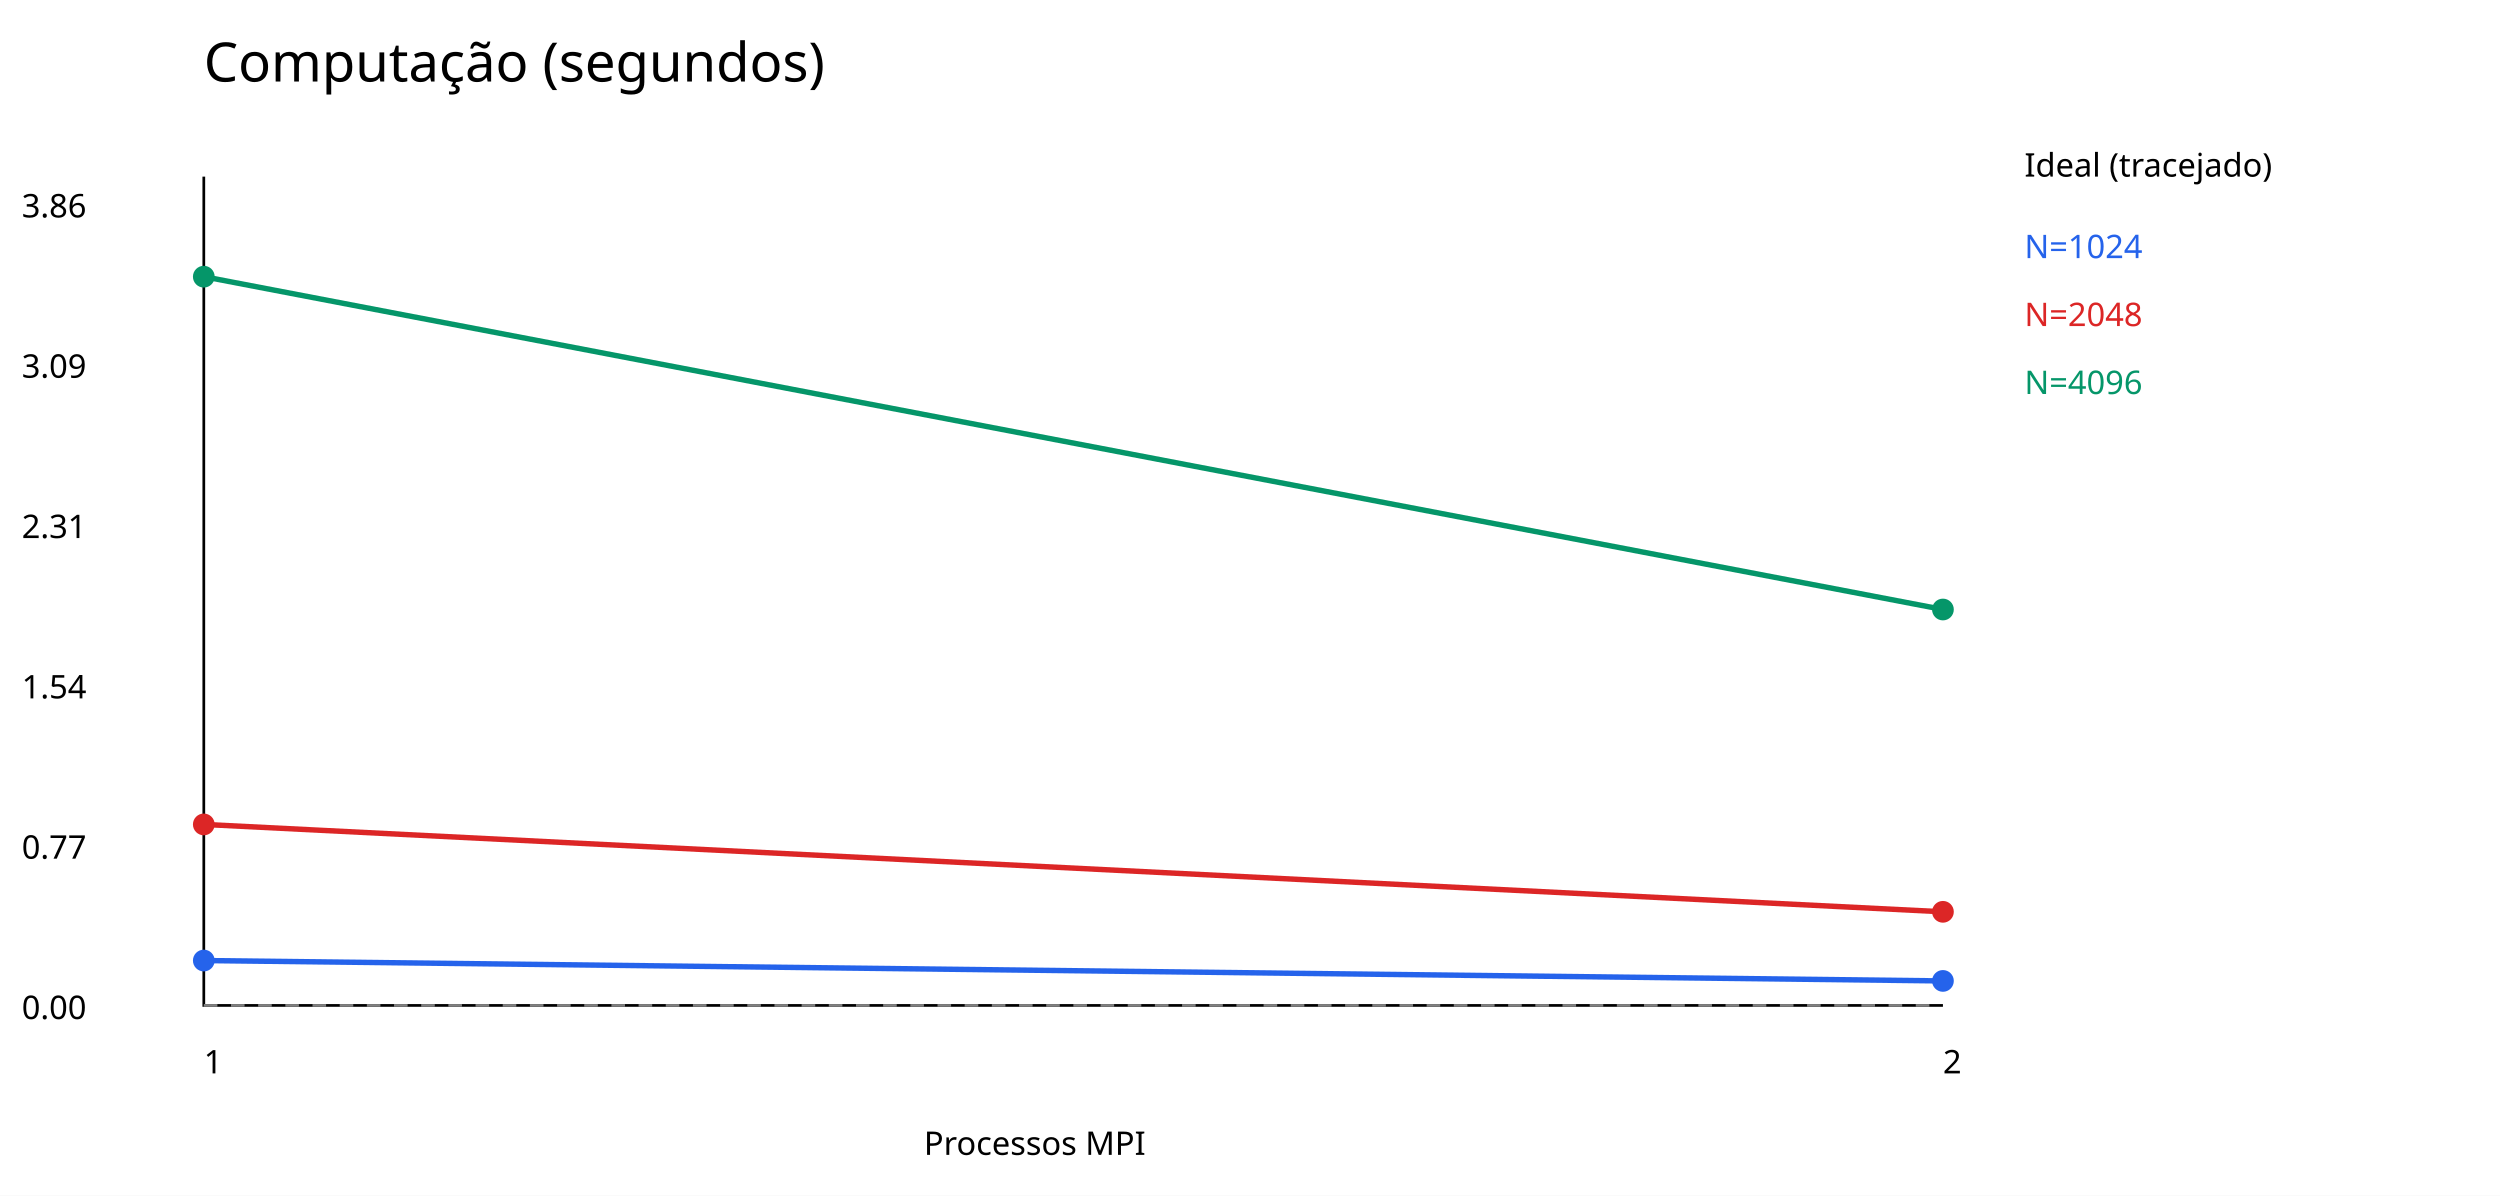
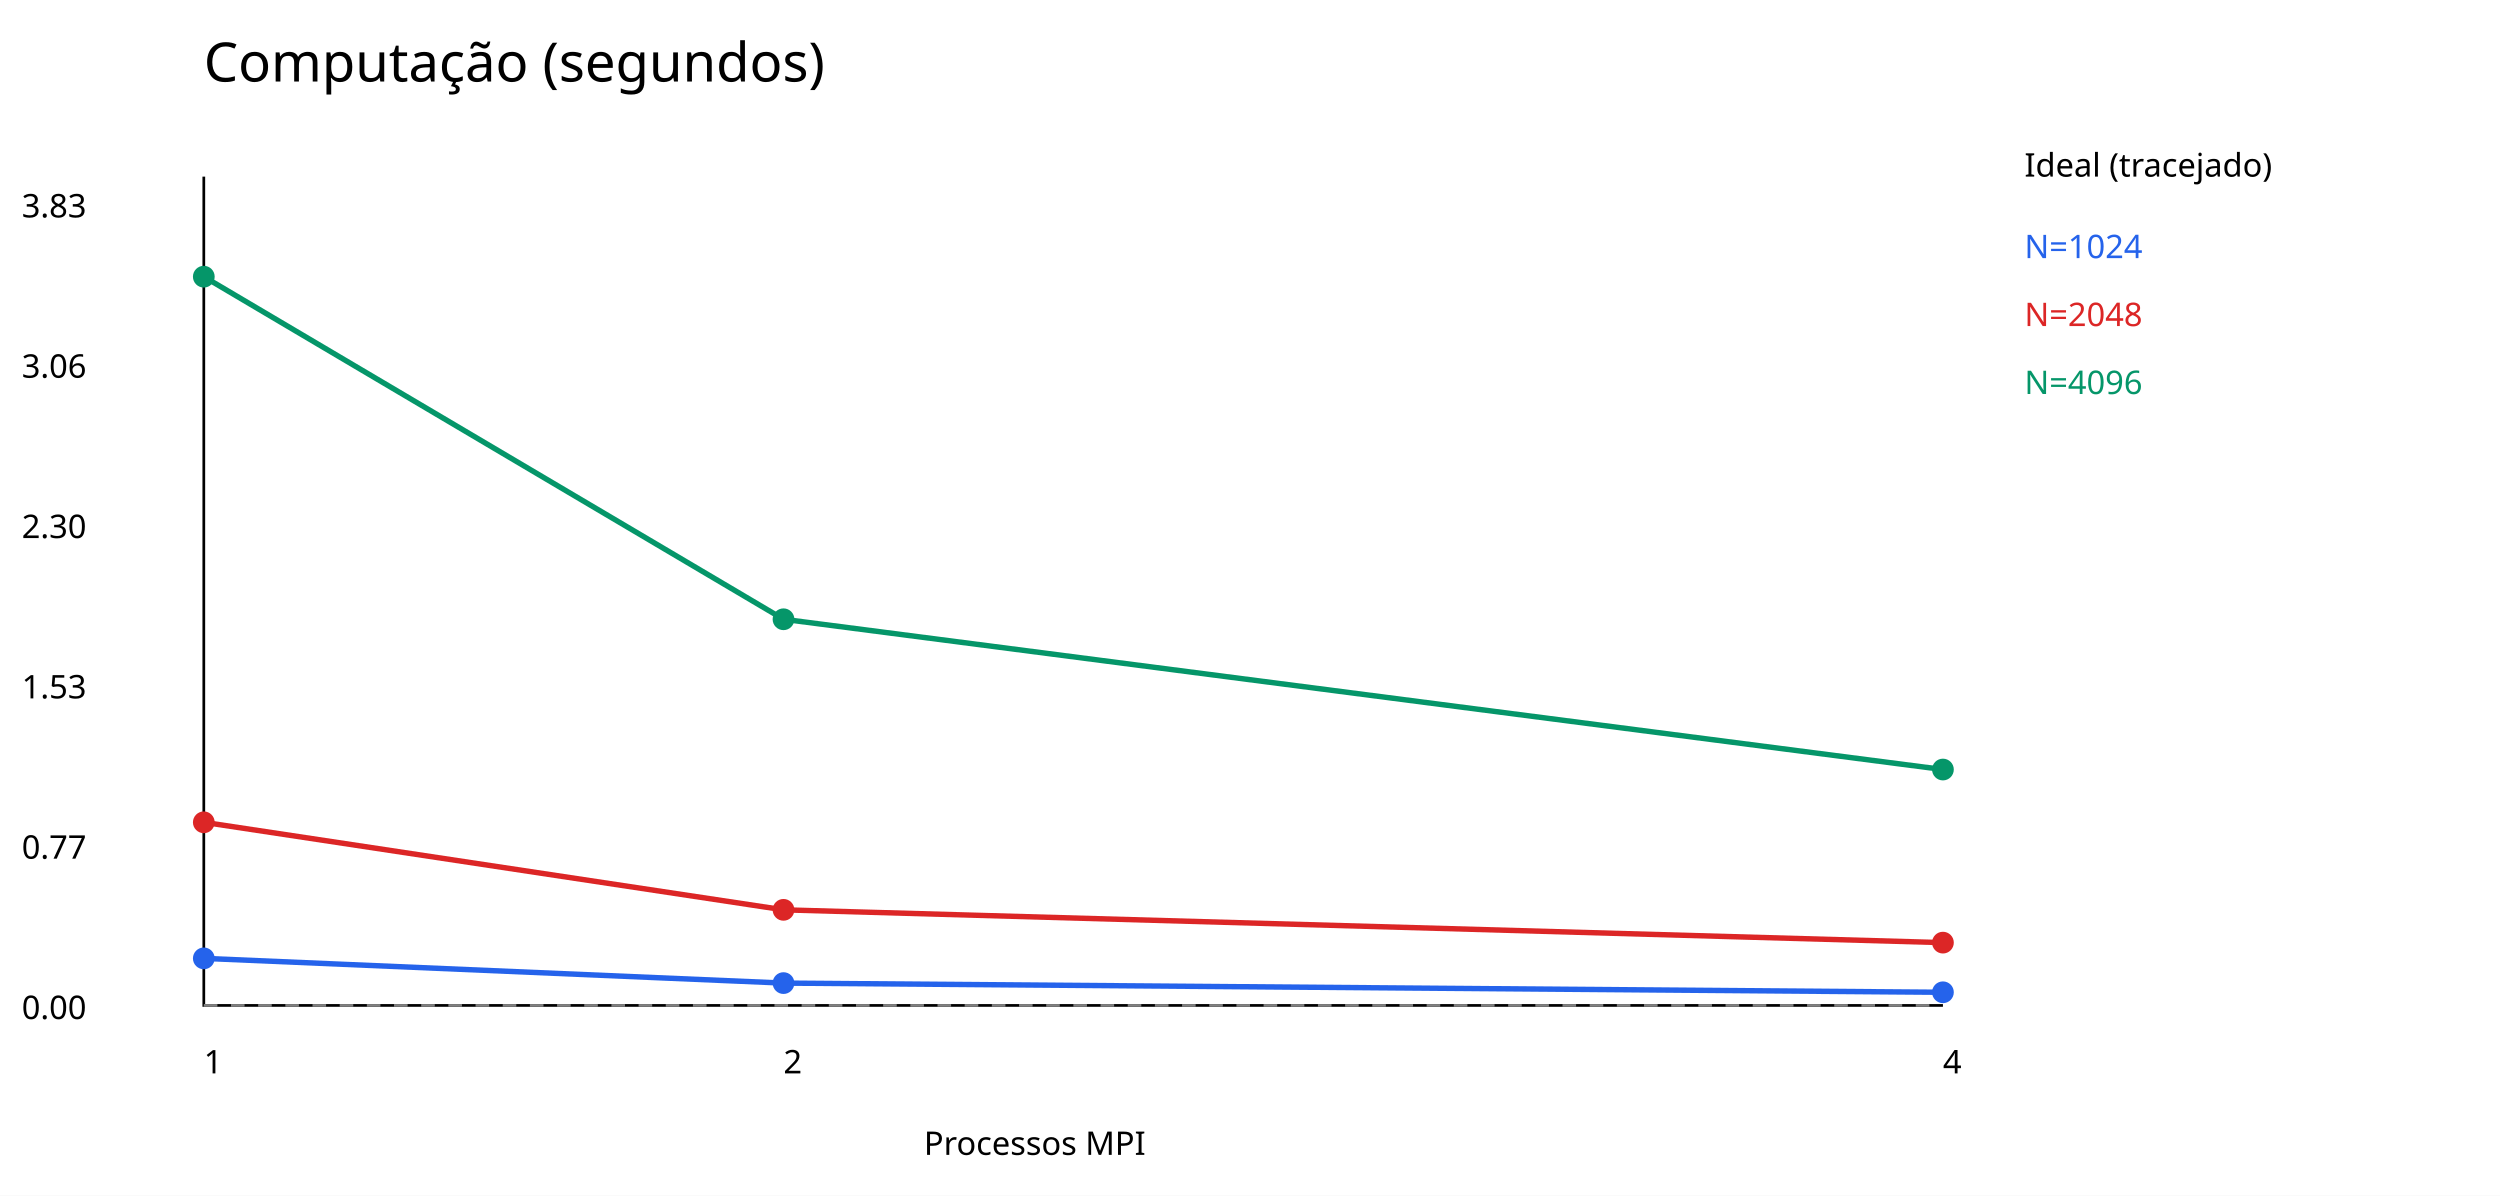
<svg xmlns="http://www.w3.org/2000/svg" width="920" height="440" viewBox="0 0 920 440">
  <rect width="920" height="440" fill="white" />
  <text x="75" y="30" font-family="sans-serif" font-size="20">Computação (segundos)</text>
  <path d="M75 65V370H715" fill="none" stroke="black" />
  <text x="340" y="425" font-family="sans-serif">Processos MPI</text>
  <text x="8" y="375.0" font-family="sans-serif">0.00</text>
  <text x="8" y="316.0" font-family="sans-serif">0.77</text>
-   <text x="8" y="257.0" font-family="sans-serif">1.54</text>
-   <text x="8" y="198.0" font-family="sans-serif">2.31</text>
-   <text x="8" y="139.0" font-family="sans-serif">3.09</text>
-   <text x="8" y="80.0" font-family="sans-serif">3.86</text>
+   <text x="8" y="257.0" font-family="sans-serif">1.53</text>
+   <text x="8" y="198.0" font-family="sans-serif">2.30</text>
+   <text x="8" y="139.0" font-family="sans-serif">3.06</text>
+   <text x="8" y="80.0" font-family="sans-serif">3.83</text>
  <text x="75.0" y="395" font-family="sans-serif">1</text>
-   <text x="715.0" y="395" font-family="sans-serif">2</text>
+   <text x="288.3" y="395" font-family="sans-serif">2</text>
+   <text x="715.0" y="395" font-family="sans-serif">4</text>
  <path d="M75.0 370.0L715.0 370.0" stroke="gray" stroke-dasharray="5 5" />
  <text x="745" y="65" font-family="sans-serif">Ideal (tracejado)</text>
-   <polyline points="75.00,353.48 715.00,360.98" fill="none" stroke="#2563eb" stroke-width="2" />
-   <circle cx="75.00" cy="353.48" r="4" fill="#2563eb" />
-   <circle cx="715.00" cy="360.98" r="4" fill="#2563eb" />
+   <polyline points="75.00,352.68 288.33,361.78 715.00,365.16" fill="none" stroke="#2563eb" stroke-width="2" />
+   <circle cx="75.00" cy="352.68" r="4" fill="#2563eb" />
+   <circle cx="288.33" cy="361.78" r="4" fill="#2563eb" />
+   <circle cx="715.00" cy="365.16" r="4" fill="#2563eb" />
  <text x="745" y="95" fill="#2563eb" font-family="sans-serif">N=1024</text>
-   <polyline points="75.00,303.39 715.00,335.55" fill="none" stroke="#dc2626" stroke-width="2" />
-   <circle cx="75.00" cy="303.39" r="4" fill="#dc2626" />
-   <circle cx="715.00" cy="335.55" r="4" fill="#dc2626" />
+   <polyline points="75.00,302.61 288.33,334.82 715.00,346.89" fill="none" stroke="#dc2626" stroke-width="2" />
+   <circle cx="75.00" cy="302.61" r="4" fill="#dc2626" />
+   <circle cx="288.33" cy="334.82" r="4" fill="#dc2626" />
+   <circle cx="715.00" cy="346.89" r="4" fill="#dc2626" />
  <text x="745" y="120" fill="#dc2626" font-family="sans-serif">N=2048</text>
-   <polyline points="75.00,101.82 715.00,224.30" fill="none" stroke="#059669" stroke-width="2" />
+   <polyline points="75.00,101.82 288.33,227.89 715.00,283.19" fill="none" stroke="#059669" stroke-width="2" />
  <circle cx="75.00" cy="101.82" r="4" fill="#059669" />
-   <circle cx="715.00" cy="224.30" r="4" fill="#059669" />
+   <circle cx="288.33" cy="227.89" r="4" fill="#059669" />
+   <circle cx="715.00" cy="283.19" r="4" fill="#059669" />
  <text x="745" y="145" fill="#059669" font-family="sans-serif">N=4096</text>
</svg>
